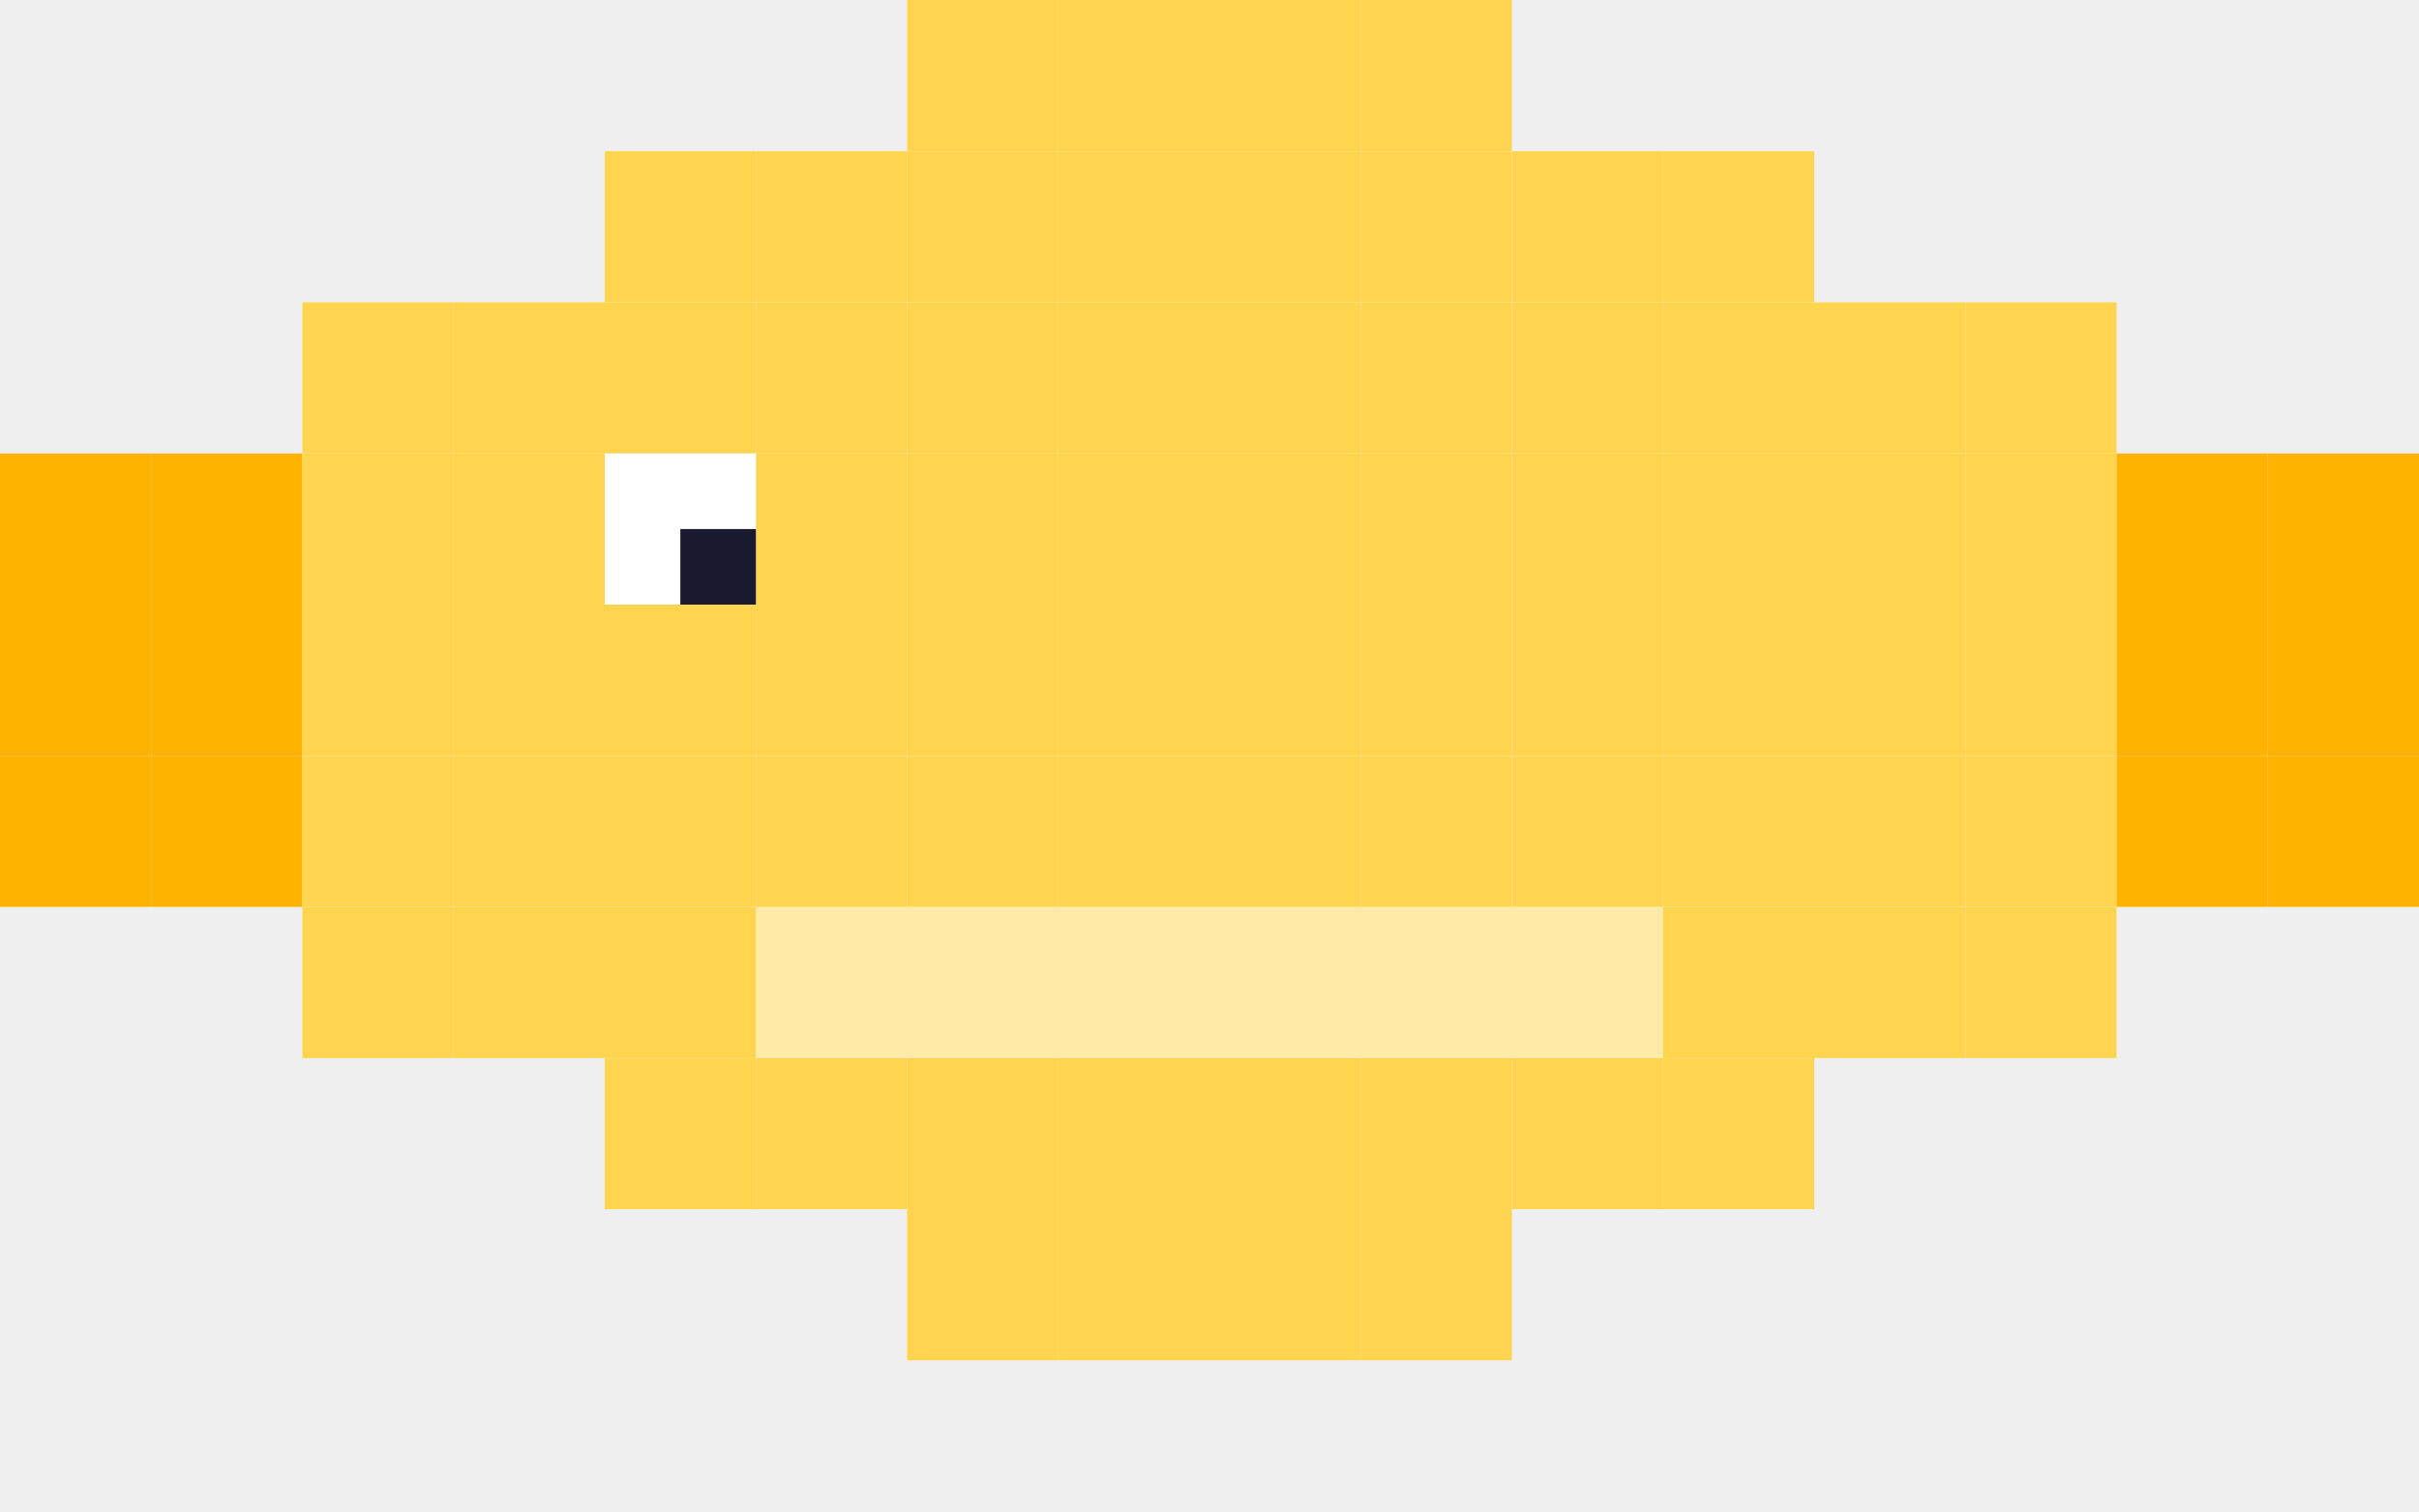
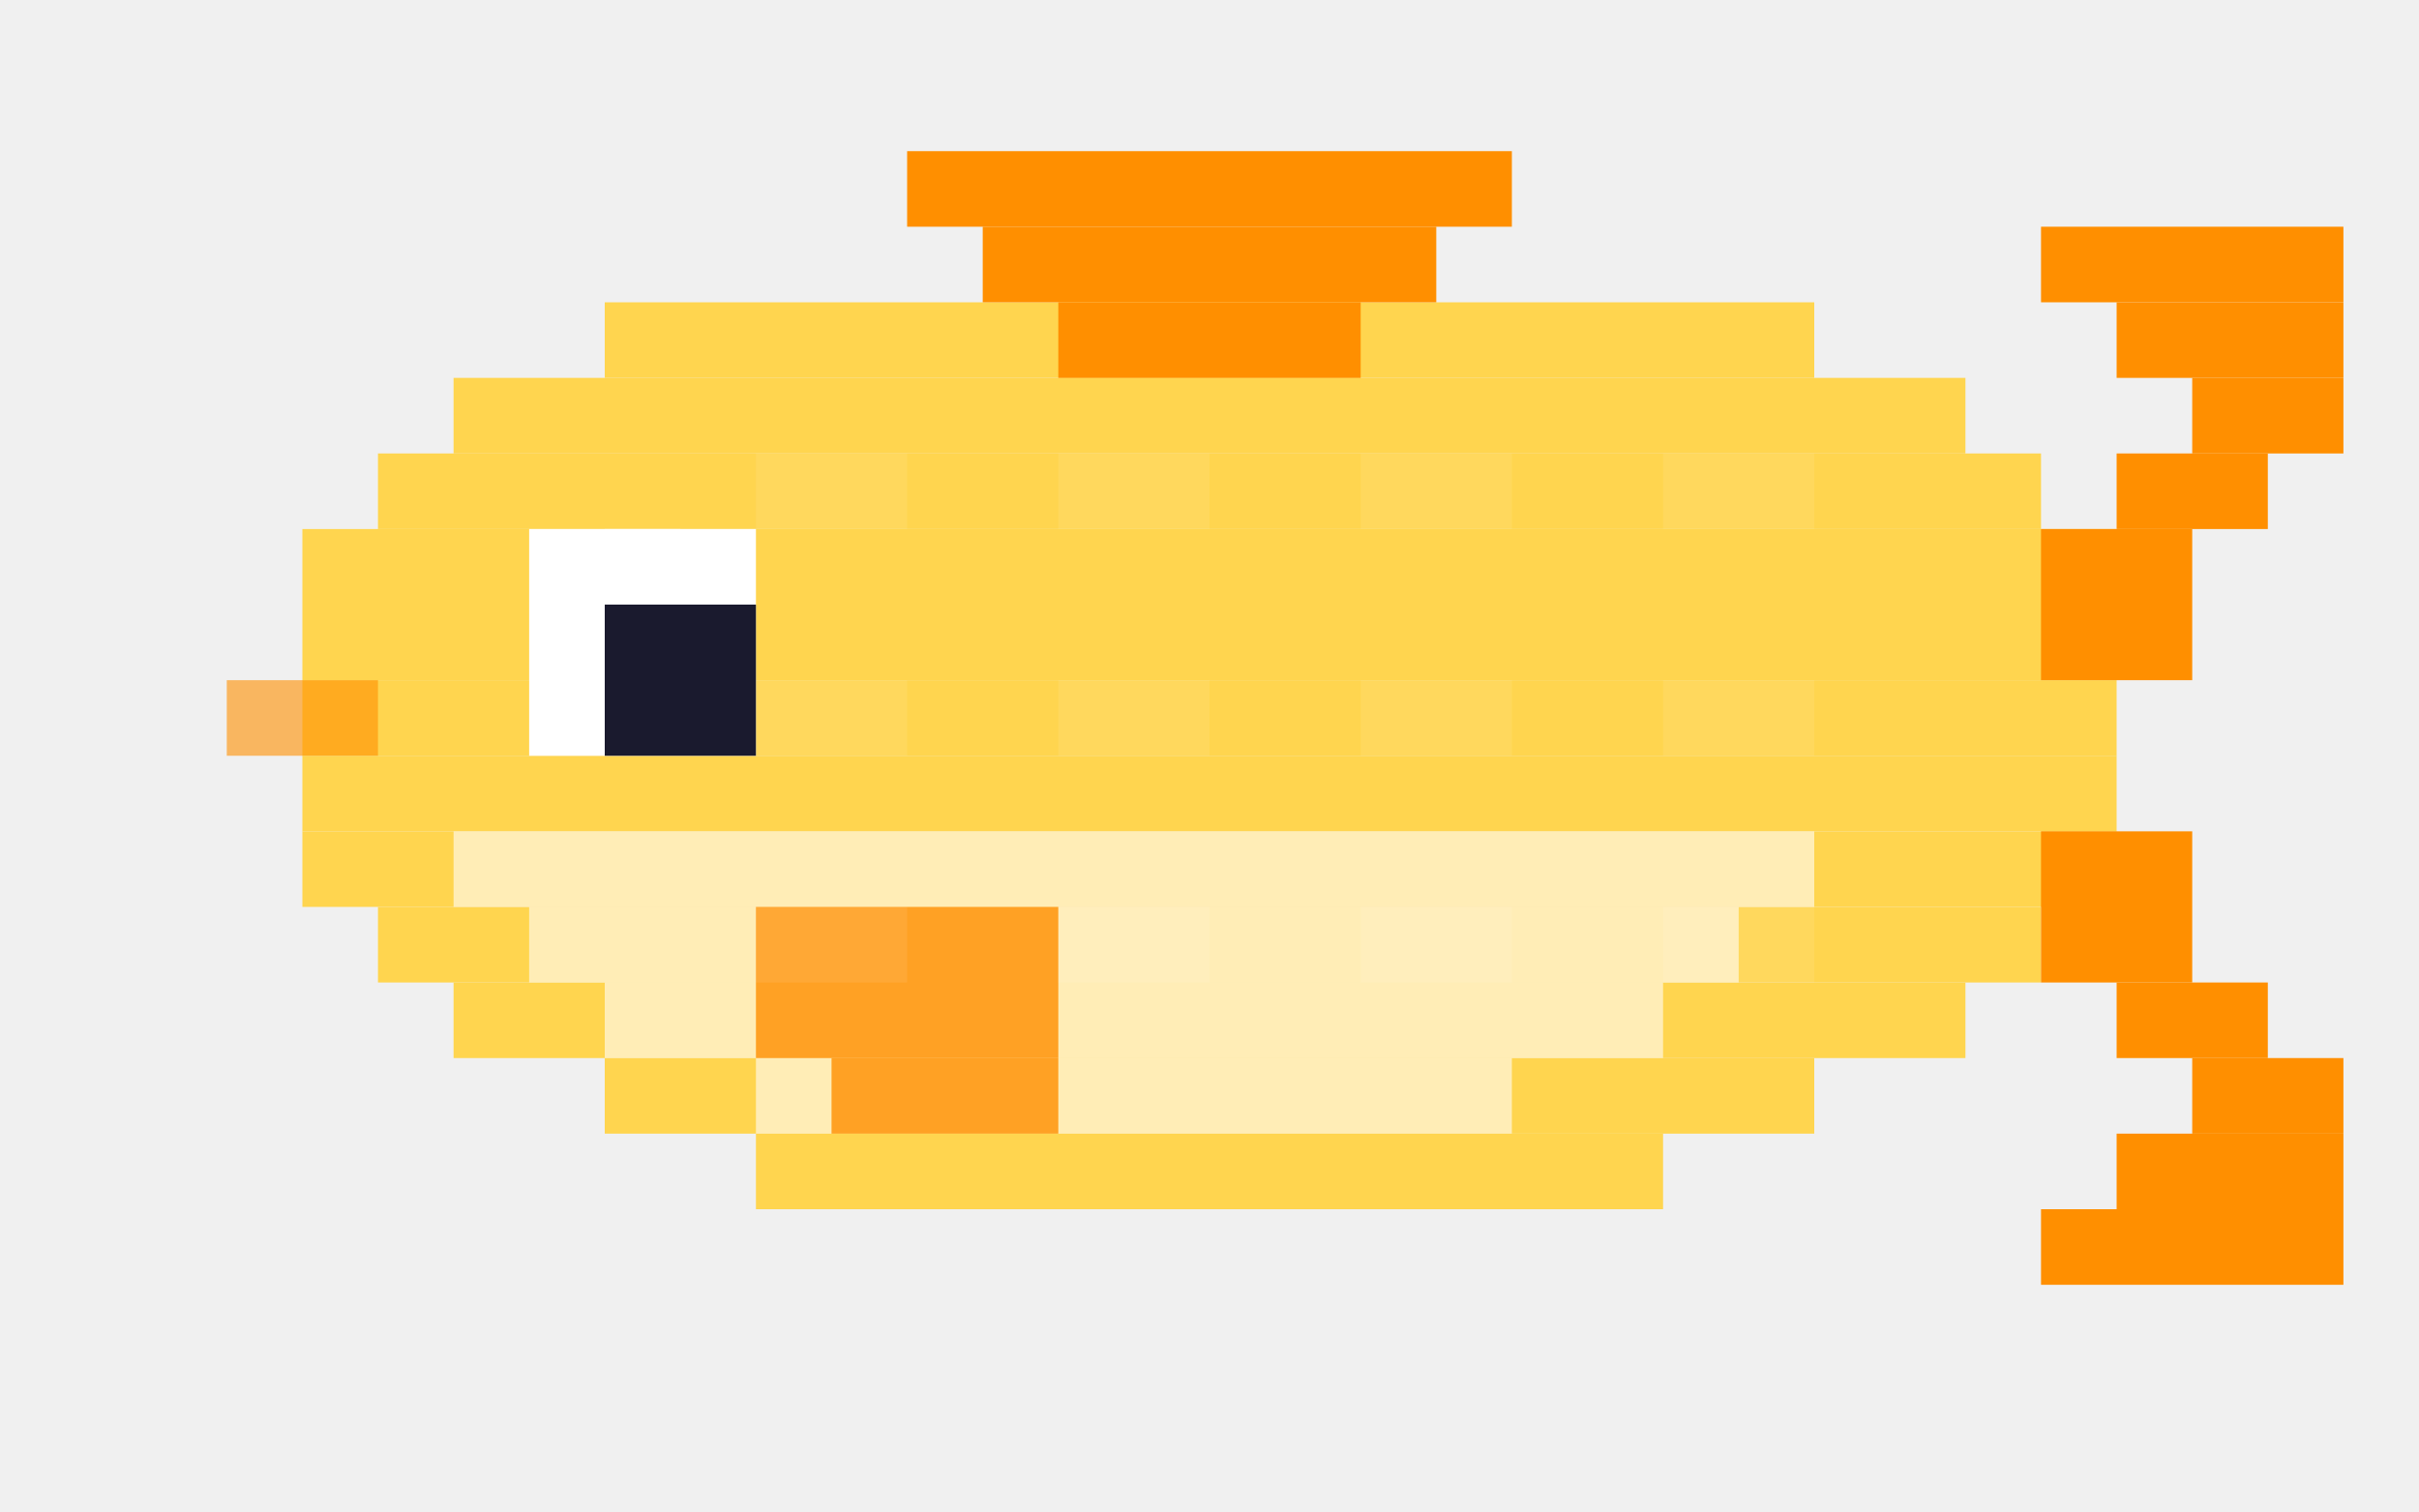
- <svg xmlns="http://www.w3.org/2000/svg" viewBox="0 0 32 20" width="32" height="20" style="image-rendering:pixelated">
-   <rect x="12" y="0" width="2" height="2" fill="#FFD54F" />
-   <rect x="14" y="0" width="2" height="2" fill="#FFD54F" />
-   <rect x="16" y="0" width="2" height="2" fill="#FFD54F" />
-   <rect x="18" y="0" width="2" height="2" fill="#FFD54F" />
-   <rect x="8" y="2" width="2" height="2" fill="#FFD54F" />
-   <rect x="10" y="2" width="2" height="2" fill="#FFD54F" />
-   <rect x="12" y="2" width="2" height="2" fill="#FFD54F" />
-   <rect x="14" y="2" width="2" height="2" fill="#FFD54F" />
-   <rect x="16" y="2" width="2" height="2" fill="#FFD54F" />
-   <rect x="18" y="2" width="2" height="2" fill="#FFD54F" />
-   <rect x="20" y="2" width="2" height="2" fill="#FFD54F" />
-   <rect x="22" y="2" width="2" height="2" fill="#FFD54F" />
-   <rect x="4" y="4" width="2" height="2" fill="#FFD54F" />
-   <rect x="6" y="4" width="2" height="2" fill="#FFD54F" />
-   <rect x="8" y="4" width="2" height="2" fill="#FFD54F" />
-   <rect x="10" y="4" width="2" height="2" fill="#FFD54F" />
-   <rect x="12" y="4" width="2" height="2" fill="#FFD54F" />
-   <rect x="14" y="4" width="2" height="2" fill="#FFD54F" />
-   <rect x="16" y="4" width="2" height="2" fill="#FFD54F" />
-   <rect x="18" y="4" width="2" height="2" fill="#FFD54F" />
-   <rect x="20" y="4" width="2" height="2" fill="#FFD54F" />
-   <rect x="22" y="4" width="2" height="2" fill="#FFD54F" />
-   <rect x="24" y="4" width="2" height="2" fill="#FFD54F" />
-   <rect x="26" y="4" width="2" height="2" fill="#FFD54F" />
-   <rect x="0" y="6" width="2" height="2" fill="#FFB300" />
-   <rect x="2" y="6" width="2" height="2" fill="#FFB300" />
-   <rect x="4" y="6" width="2" height="2" fill="#FFD54F" />
-   <rect x="6" y="6" width="2" height="2" fill="#FFD54F" />
-   <rect x="8" y="6" width="2" height="2" fill="#FFD54F" />
-   <rect x="10" y="6" width="2" height="2" fill="#FFD54F" />
-   <rect x="12" y="6" width="2" height="2" fill="#FFD54F" />
-   <rect x="14" y="6" width="2" height="2" fill="#FFD54F" />
-   <rect x="16" y="6" width="2" height="2" fill="#FFD54F" />
-   <rect x="18" y="6" width="2" height="2" fill="#FFD54F" />
-   <rect x="20" y="6" width="2" height="2" fill="#FFD54F" />
-   <rect x="22" y="6" width="2" height="2" fill="#FFD54F" />
-   <rect x="24" y="6" width="2" height="2" fill="#FFD54F" />
-   <rect x="26" y="6" width="2" height="2" fill="#FFD54F" />
-   <rect x="28" y="6" width="2" height="2" fill="#FFB300" />
-   <rect x="30" y="6" width="2" height="2" fill="#FFB300" />
-   <rect x="0" y="8" width="2" height="2" fill="#FFB300" />
-   <rect x="2" y="8" width="2" height="2" fill="#FFB300" />
-   <rect x="4" y="8" width="2" height="2" fill="#FFD54F" />
-   <rect x="6" y="8" width="2" height="2" fill="#FFD54F" />
-   <rect x="8" y="8" width="2" height="2" fill="#FFD54F" />
-   <rect x="10" y="8" width="2" height="2" fill="#FFD54F" />
-   <rect x="12" y="8" width="2" height="2" fill="#FFD54F" />
-   <rect x="14" y="8" width="2" height="2" fill="#FFD54F" />
-   <rect x="16" y="8" width="2" height="2" fill="#FFD54F" />
-   <rect x="18" y="8" width="2" height="2" fill="#FFD54F" />
-   <rect x="20" y="8" width="2" height="2" fill="#FFD54F" />
-   <rect x="22" y="8" width="2" height="2" fill="#FFD54F" />
-   <rect x="24" y="8" width="2" height="2" fill="#FFD54F" />
-   <rect x="26" y="8" width="2" height="2" fill="#FFD54F" />
-   <rect x="28" y="8" width="2" height="2" fill="#FFB300" />
-   <rect x="30" y="8" width="2" height="2" fill="#FFB300" />
-   <rect x="0" y="10" width="2" height="2" fill="#FFB300" />
-   <rect x="2" y="10" width="2" height="2" fill="#FFB300" />
-   <rect x="4" y="10" width="2" height="2" fill="#FFD54F" />
-   <rect x="6" y="10" width="2" height="2" fill="#FFD54F" />
-   <rect x="8" y="10" width="2" height="2" fill="#FFD54F" />
-   <rect x="10" y="10" width="2" height="2" fill="#FFD54F" />
-   <rect x="12" y="10" width="2" height="2" fill="#FFD54F" />
-   <rect x="14" y="10" width="2" height="2" fill="#FFD54F" />
-   <rect x="16" y="10" width="2" height="2" fill="#FFD54F" />
-   <rect x="18" y="10" width="2" height="2" fill="#FFD54F" />
-   <rect x="20" y="10" width="2" height="2" fill="#FFD54F" />
-   <rect x="22" y="10" width="2" height="2" fill="#FFD54F" />
-   <rect x="24" y="10" width="2" height="2" fill="#FFD54F" />
-   <rect x="26" y="10" width="2" height="2" fill="#FFD54F" />
-   <rect x="28" y="10" width="2" height="2" fill="#FFB300" />
-   <rect x="30" y="10" width="2" height="2" fill="#FFB300" />
-   <rect x="4" y="12" width="2" height="2" fill="#FFD54F" />
-   <rect x="6" y="12" width="2" height="2" fill="#FFD54F" />
-   <rect x="8" y="12" width="2" height="2" fill="#FFD54F" />
-   <rect x="10" y="12" width="2" height="2" fill="#FFD54F" />
-   <rect x="12" y="12" width="2" height="2" fill="#FFD54F" />
-   <rect x="14" y="12" width="2" height="2" fill="#FFD54F" />
-   <rect x="16" y="12" width="2" height="2" fill="#FFD54F" />
-   <rect x="18" y="12" width="2" height="2" fill="#FFD54F" />
-   <rect x="20" y="12" width="2" height="2" fill="#FFD54F" />
-   <rect x="22" y="12" width="2" height="2" fill="#FFD54F" />
-   <rect x="24" y="12" width="2" height="2" fill="#FFD54F" />
-   <rect x="26" y="12" width="2" height="2" fill="#FFD54F" />
-   <rect x="8" y="14" width="2" height="2" fill="#FFD54F" />
-   <rect x="10" y="14" width="2" height="2" fill="#FFD54F" />
-   <rect x="12" y="14" width="2" height="2" fill="#FFD54F" />
-   <rect x="14" y="14" width="2" height="2" fill="#FFD54F" />
-   <rect x="16" y="14" width="2" height="2" fill="#FFD54F" />
-   <rect x="18" y="14" width="2" height="2" fill="#FFD54F" />
-   <rect x="20" y="14" width="2" height="2" fill="#FFD54F" />
-   <rect x="22" y="14" width="2" height="2" fill="#FFD54F" />
-   <rect x="12" y="16" width="2" height="2" fill="#FFD54F" />
-   <rect x="14" y="16" width="2" height="2" fill="#FFD54F" />
-   <rect x="16" y="16" width="2" height="2" fill="#FFD54F" />
-   <rect x="18" y="16" width="2" height="2" fill="#FFD54F" />
-   <rect x="8" y="6" width="2" height="2" fill="white" />
-   <rect x="8" y="6" width="1" height="1" fill="#1a1a2e" transform="translate(1,1)" />
-   <rect x="10" y="12" width="2" height="2" fill="#FFF8E1" opacity="0.6" />
-   <rect x="12" y="12" width="2" height="2" fill="#FFF8E1" opacity="0.6" />
-   <rect x="14" y="12" width="2" height="2" fill="#FFF8E1" opacity="0.6" />
-   <rect x="16" y="12" width="2" height="2" fill="#FFF8E1" opacity="0.6" />
-   <rect x="18" y="12" width="2" height="2" fill="#FFF8E1" opacity="0.6" />
-   <rect x="20" y="12" width="2" height="2" fill="#FFF8E1" opacity="0.6" />
+ <svg xmlns="http://www.w3.org/2000/svg" viewBox="0 0 32 20" width="64" height="40" style="image-rendering:pixelated">
+   <rect x="8" y="4" width="16" height="1" fill="#FFD54F" />
+   <rect x="6" y="5" width="20" height="1" fill="#FFD54F" />
+   <rect x="5" y="6" width="22" height="1" fill="#FFD54F" />
+   <rect x="4" y="7" width="24" height="1" fill="#FFD54F" />
+   <rect x="4" y="8" width="24" height="1" fill="#FFD54F" />
+   <rect x="4" y="9" width="24" height="1" fill="#FFD54F" />
+   <rect x="4" y="10" width="24" height="1" fill="#FFD54F" />
+   <rect x="4" y="11" width="24" height="1" fill="#FFD54F" />
+   <rect x="5" y="12" width="22" height="1" fill="#FFD54F" />
+   <rect x="6" y="13" width="20" height="1" fill="#FFD54F" />
+   <rect x="8" y="14" width="16" height="1" fill="#FFD54F" />
+   <rect x="10" y="15" width="12" height="1" fill="#FFD54F" />
+   <rect x="6" y="11" width="18" height="1" fill="#FFF8E1" opacity="0.7" />
+   <rect x="7" y="12" width="16" height="1" fill="#FFF8E1" opacity="0.7" />
+   <rect x="8" y="13" width="14" height="1" fill="#FFF8E1" opacity="0.7" />
+   <rect x="10" y="14" width="10" height="1" fill="#FFF8E1" opacity="0.7" />
+   <rect x="27" y="3" width="4" height="1" fill="#FF8F00" />
+   <rect x="28" y="4" width="3" height="1" fill="#FF8F00" />
+   <rect x="29" y="5" width="2" height="1" fill="#FF8F00" />
+   <rect x="28" y="6" width="2" height="1" fill="#FF8F00" />
+   <rect x="27" y="7" width="2" height="2" fill="#FF8F00" />
+   <rect x="27" y="11" width="2" height="2" fill="#FF8F00" />
+   <rect x="28" y="13" width="2" height="1" fill="#FF8F00" />
+   <rect x="29" y="14" width="2" height="1" fill="#FF8F00" />
+   <rect x="28" y="15" width="3" height="1" fill="#FF8F00" />
+   <rect x="27" y="16" width="4" height="1" fill="#FF8F00" />
+   <rect x="12" y="2" width="8" height="1" fill="#FF8F00" />
+   <rect x="13" y="3" width="6" height="1" fill="#FF8F00" />
+   <rect x="14" y="4" width="4" height="1" fill="#FF8F00" />
+   <rect x="10" y="12" width="4" height="2" fill="#FF8F00" opacity="0.8" />
+   <rect x="11" y="14" width="3" height="1" fill="#FF8F00" opacity="0.8" />
+   <rect x="7" y="7" width="3" height="3" fill="white" />
+   <rect x="8" y="8" width="2" height="2" fill="#1a1a2e" />
+   <rect x="8" y="7" width="1" height="1" fill="white" opacity="0.8" />
+   <rect x="3" y="9" width="2" height="1" fill="#FF8F00" opacity="0.6" />
+   <rect x="10" y="6" width="2" height="1" fill="white" opacity="0.08" />
+   <rect x="14" y="6" width="2" height="1" fill="white" opacity="0.08" />
+   <rect x="18" y="6" width="2" height="1" fill="white" opacity="0.08" />
+   <rect x="22" y="6" width="2" height="1" fill="white" opacity="0.08" />
+   <rect x="10" y="9" width="2" height="1" fill="white" opacity="0.08" />
+   <rect x="14" y="9" width="2" height="1" fill="white" opacity="0.08" />
+   <rect x="18" y="9" width="2" height="1" fill="white" opacity="0.08" />
+   <rect x="22" y="9" width="2" height="1" fill="white" opacity="0.08" />
+   <rect x="10" y="12" width="2" height="1" fill="white" opacity="0.08" />
+   <rect x="14" y="12" width="2" height="1" fill="white" opacity="0.08" />
+   <rect x="18" y="12" width="2" height="1" fill="white" opacity="0.08" />
+   <rect x="22" y="12" width="2" height="1" fill="white" opacity="0.08" />
</svg>
